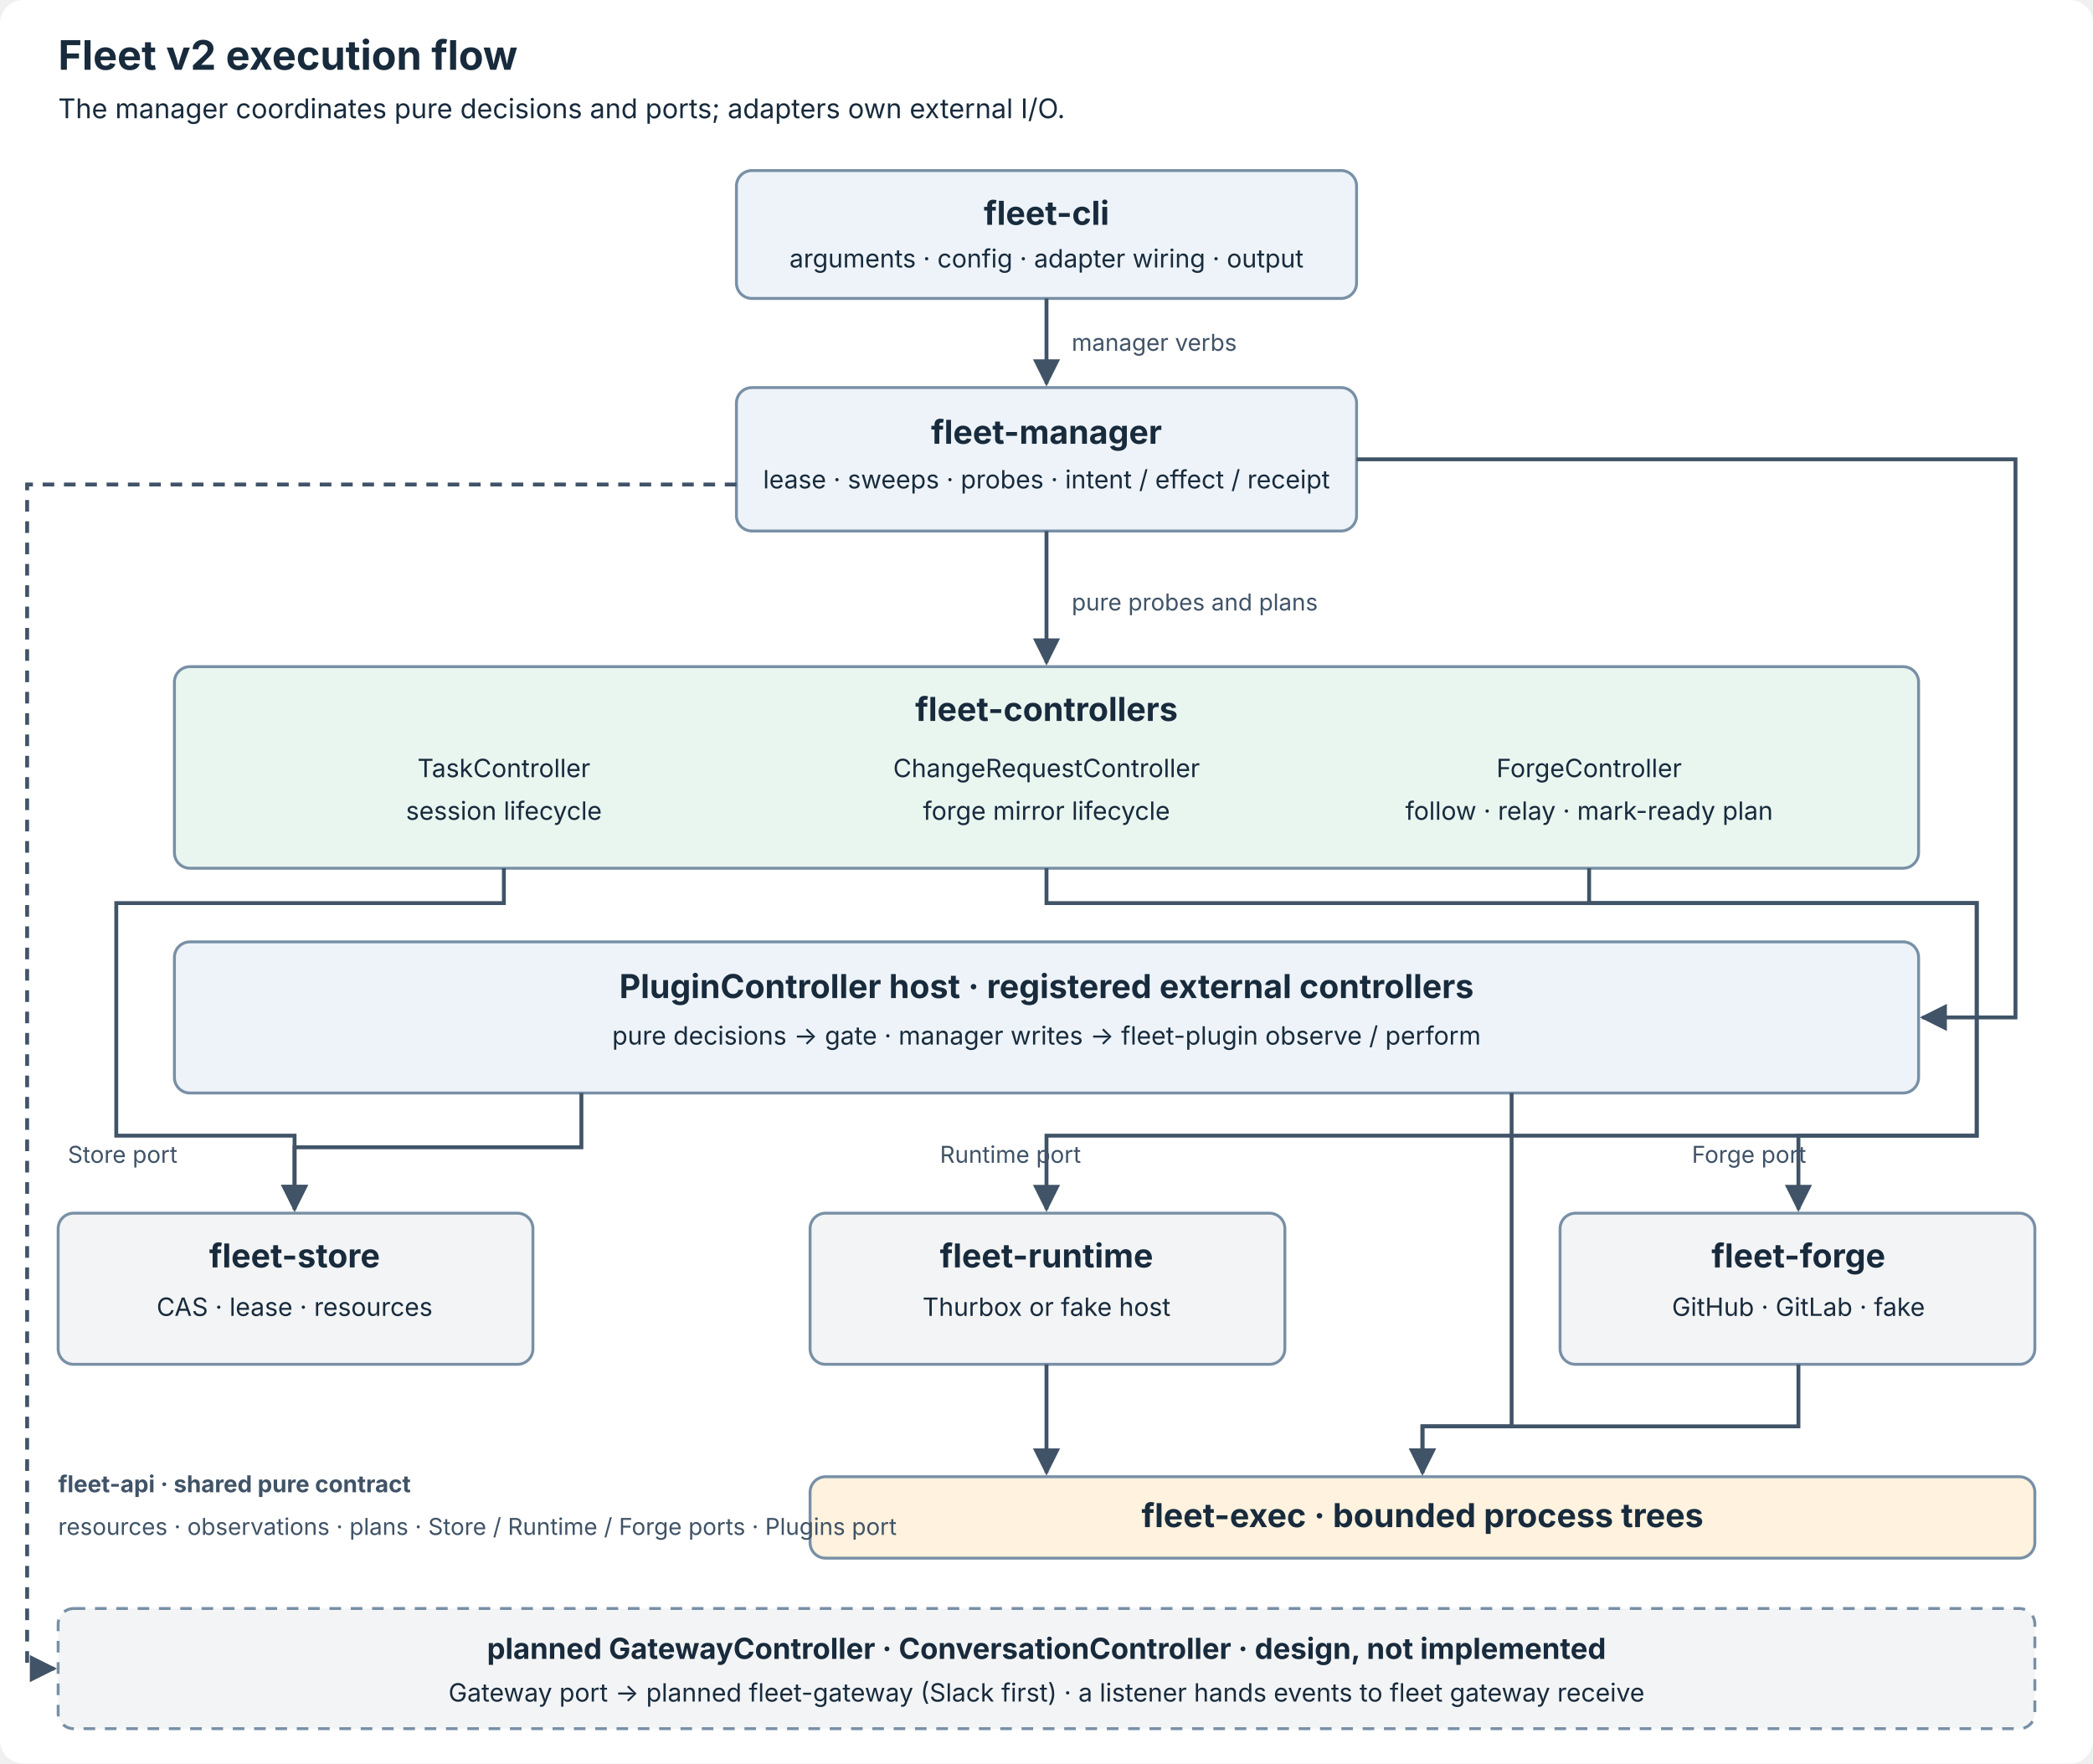
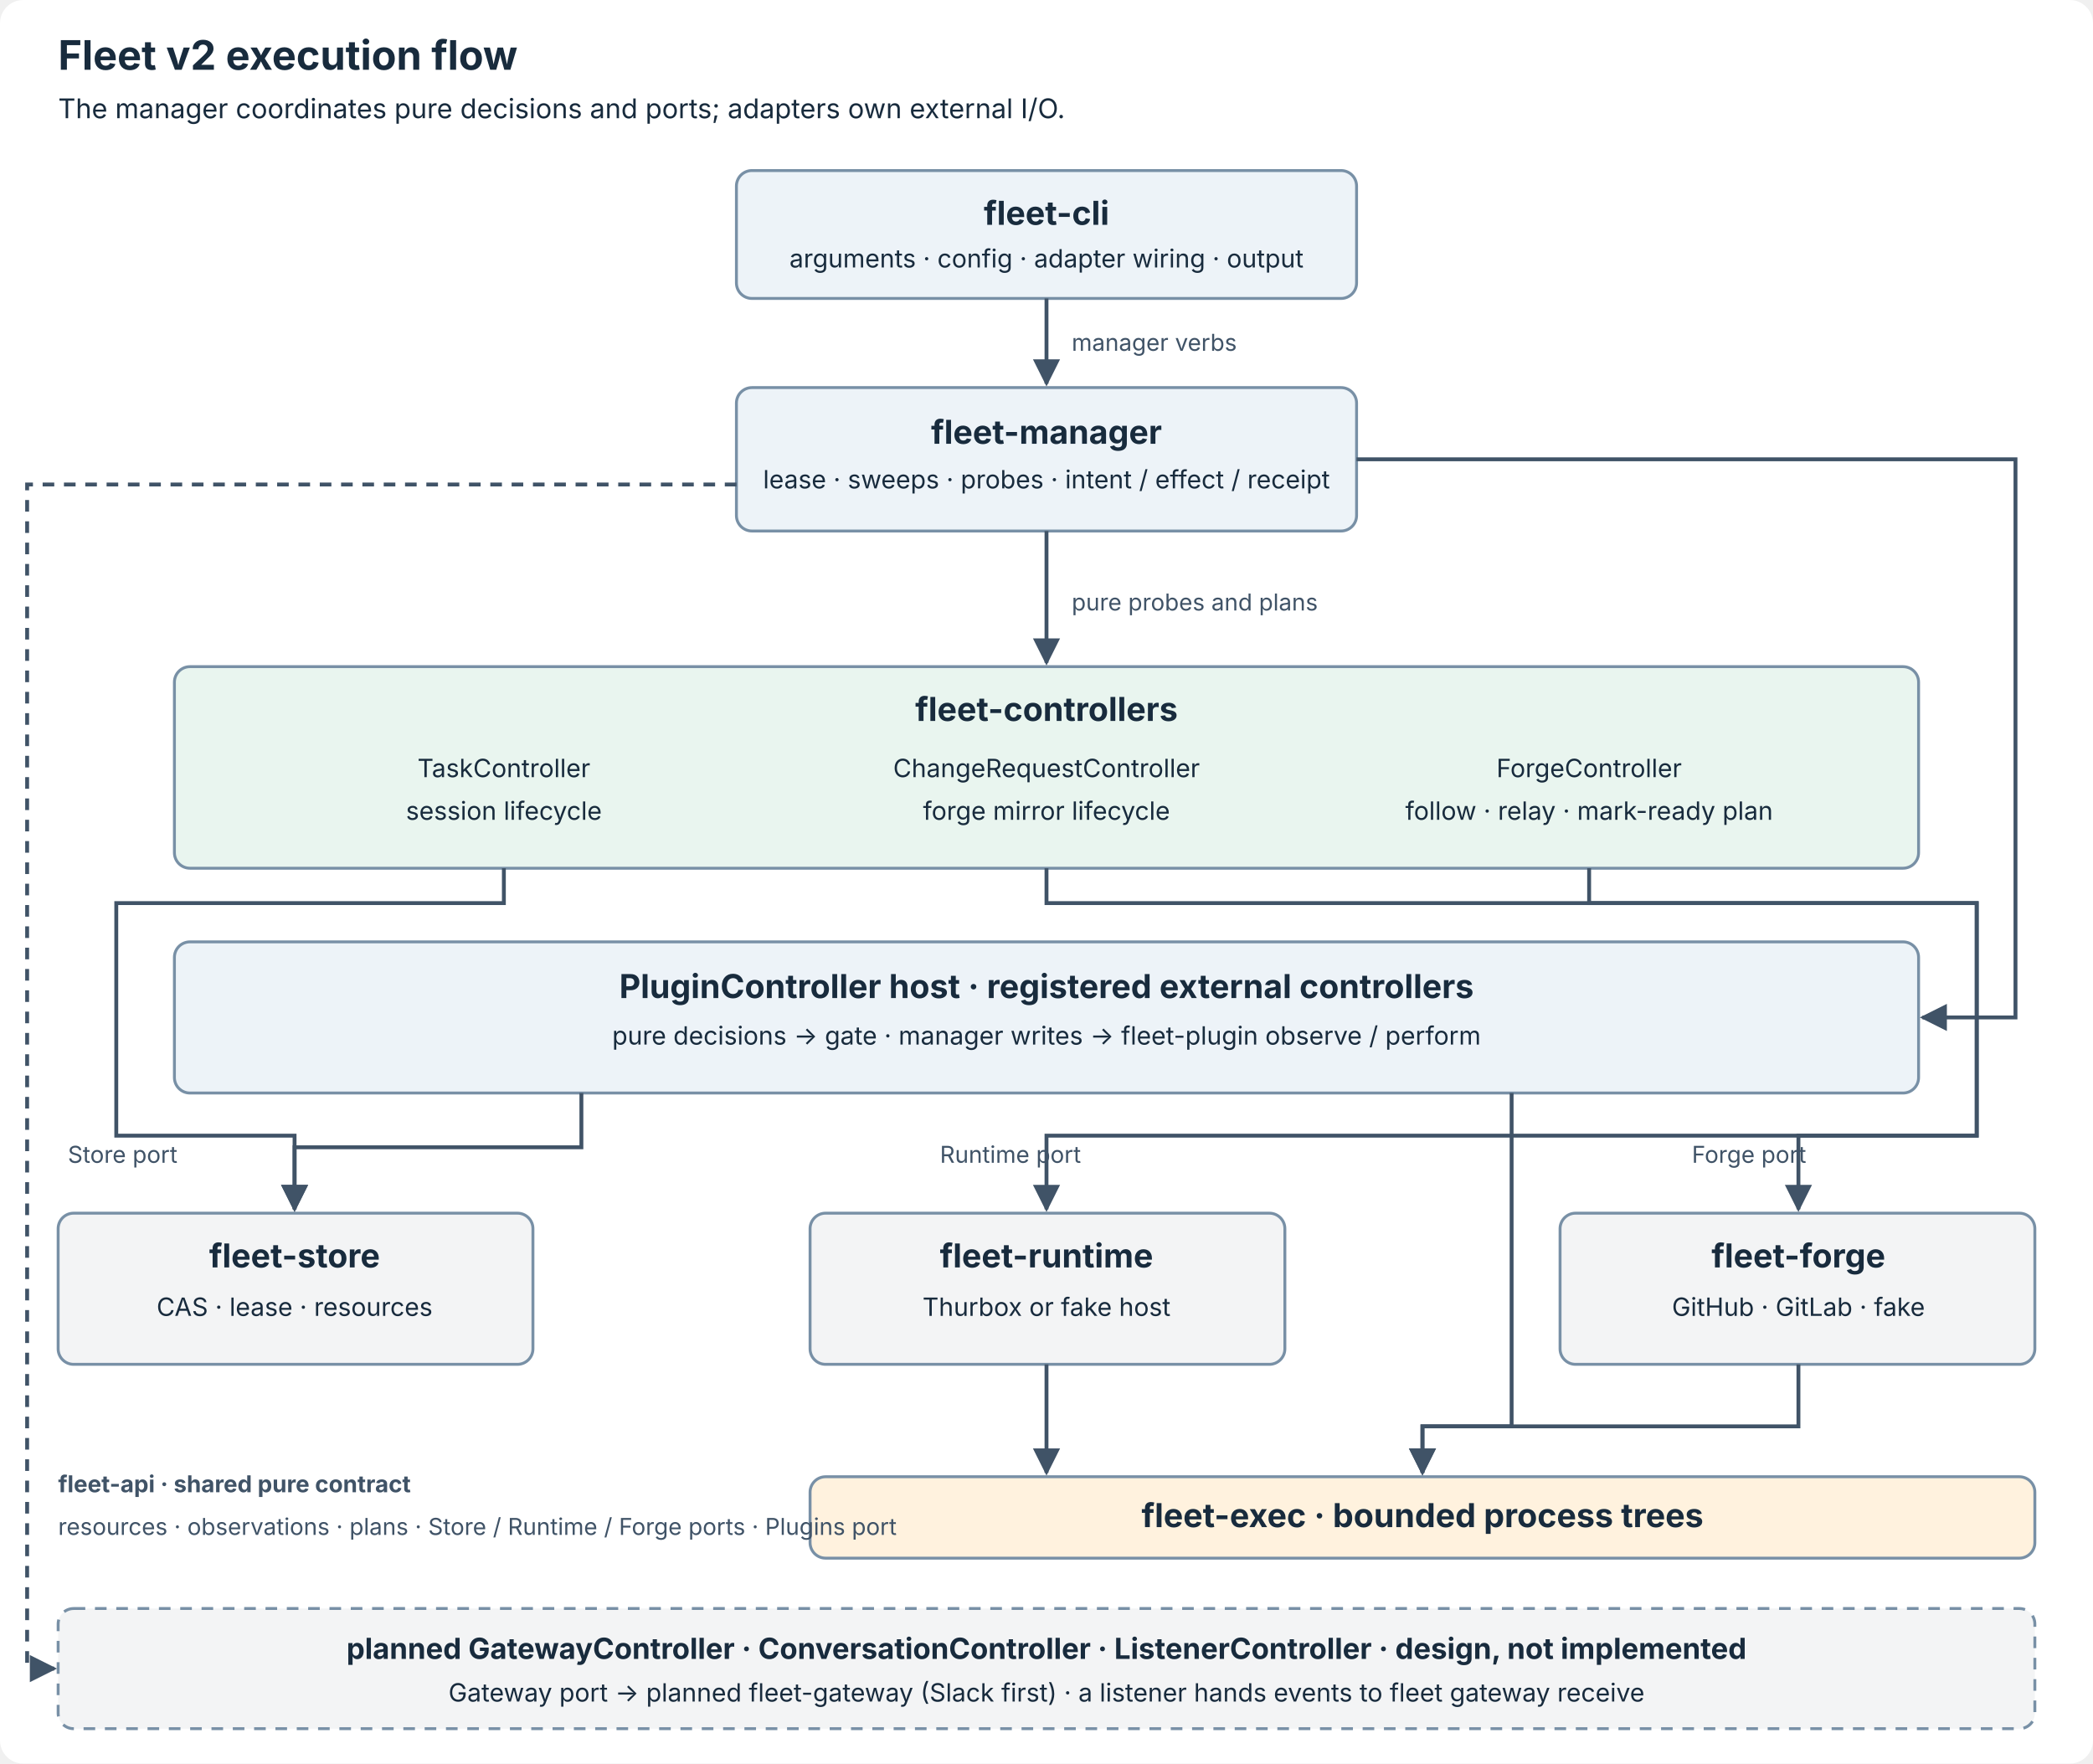
<svg xmlns="http://www.w3.org/2000/svg" viewBox="0 0 1080 910" role="img" aria-labelledby="title desc">
  <style>
  svg { color-scheme:light dark } .background{fill:#fff} .ink{fill:#182b3d} .muted{fill:#405367}
  .box{stroke:#7890a6;stroke-width:1.5} .pure{fill:#e9f5ef} .orchestration{fill:#edf3f8} .adapter{fill:#f3f4f5} .process{fill:#fff2de}
  .arrow{fill:none;stroke:#405367;stroke-width:2;marker-end:url(#arrow)} .arrowhead{fill:#405367}
  @media (prefers-color-scheme: light) { .background{fill:#fff} .ink{fill:#182b3d} }
  @media (prefers-color-scheme: dark) { .background{fill:#101820} .ink{fill:#e6edf3} .muted{fill:#a9bdd0} .box{stroke:#71869a} .pure{fill:#173b2d} .orchestration{fill:#1d2a36} .adapter{fill:#202a33} .process{fill:#493517} .arrow{stroke:#a9bdd0} .arrowhead{fill:#a9bdd0} }
</style>
  <defs>
    <marker id="arrow" viewBox="0 0 10 10" refX="9" refY="5" markerWidth="7" markerHeight="7" orient="auto">
      <path class="arrowhead" d="M0 0 L10 5 L0 10 Z" />
    </marker>
  </defs>
  <rect class="background" width="1080" height="910" rx="12" />
  <g font-family="system-ui,-apple-system,Segoe UI,sans-serif" class="ink">
    <text x="30" y="36" font-size="21" font-weight="700">Fleet v2 execution flow</text>
    <text x="30" y="61" font-size="14">The manager coordinates pure decisions and ports; adapters own external I/O.</text>
    <g class="box">
      <rect class="orchestration" x="380" y="88" width="320" height="66" rx="8" />
      <rect class="orchestration" x="380" y="200" width="320" height="74" rx="8" />
      <rect class="pure" x="90" y="344" width="900" height="104" rx="8" />
      <rect class="orchestration" x="90" y="486" width="900" height="78" rx="8" />
      <rect class="adapter" x="30" y="626" width="245" height="78" rx="8" />
      <rect class="adapter" x="418" y="626" width="245" height="78" rx="8" />
      <rect class="adapter" x="805" y="626" width="245" height="78" rx="8" />
      <rect class="process" x="418" y="762" width="632" height="42" rx="8" />
      <rect class="adapter" x="30" y="830" width="1020" height="62" rx="8" stroke-dasharray="6 5" />
    </g>
    <g text-anchor="middle">
      <g font-size="17" font-weight="650">
        <text x="540" y="116">fleet-cli</text>
        <text x="540" y="229">fleet-manager</text>
        <text x="540" y="372">fleet-controllers</text>
        <text x="540" y="515">PluginController host · registered external controllers</text>
        <text x="152" y="654">fleet-store</text>
        <text x="540" y="654">fleet-runtime</text>
        <text x="928" y="654">fleet-forge</text>
        <text x="734" y="788">fleet-exec · bounded process trees</text>
      </g>
      <g font-size="13">
        <text x="540" y="138">arguments · config · adapter wiring · output</text>
        <text x="540" y="252">lease · sweeps · probes · intent / effect / receipt</text>
        <text x="260" y="401">TaskController</text>
        <text x="540" y="401">ChangeRequestController</text>
        <text x="820" y="401">ForgeController</text>
        <text x="260" y="423">session lifecycle</text>
        <text x="540" y="423">forge mirror lifecycle</text>
        <text x="820" y="423">follow · relay · mark-ready plan</text>
        <text x="540" y="539">pure decisions → gate · manager writes → fleet-plugin observe / perform</text>
        <text x="152" y="679">CAS · lease · resources</text>
        <text x="540" y="679">Thurbox or fake host</text>
        <text x="928" y="679">GitHub · GitLab · fake</text>
      </g>
    </g>
    <g class="arrow">
      <path d="M540 154 V198" />
      <path d="M540 274 V342" />
      <path d="M260 448 V466 H60 V586 H152 V624" />
      <path d="M540 448 V466 H1020 V586 H540 V624" />
      <path d="M820 448 V466 H1020 V586 H928 V624" />
      <path d="M700 237 H1040 V525 H992" />
      <path d="M300 564 V592 H152 V624" />
      <path d="M780 564 V736 H734 V760" />
      <path d="M540 704 V760" />
      <path d="M928 704 V736 H734 V760" />
    </g>
-     <text x="540" y="856" font-size="15" font-weight="650" text-anchor="middle">planned GatewayController · ConversationController · design, not implemented</text>
+     <text x="540" y="856" font-size="15" font-weight="650" text-anchor="middle">planned GatewayController · ConversationController · ListenerController · design, not implemented</text>
    <text x="540" y="878" font-size="13" text-anchor="middle">Gateway port → planned fleet-gateway (Slack first) · a listener hands events to fleet gateway receive</text>
    <path class="arrow" d="M380 250 H14 V861 H28" stroke-dasharray="6 5" />
    <g class="muted" font-size="12">
      <text x="553" y="181">manager verbs</text>
      <text x="553" y="315">pure probes and plans</text>
      <text x="35" y="600">Store port</text>
      <text x="485" y="600">Runtime port</text>
      <text x="873" y="600">Forge port</text>
      <text x="30" y="770" font-weight="650">fleet-api · shared pure contract</text>
      <text x="30" y="792">resources · observations · plans · Store / Runtime / Forge ports · Plugins port</text>
    </g>
  </g>
</svg>
